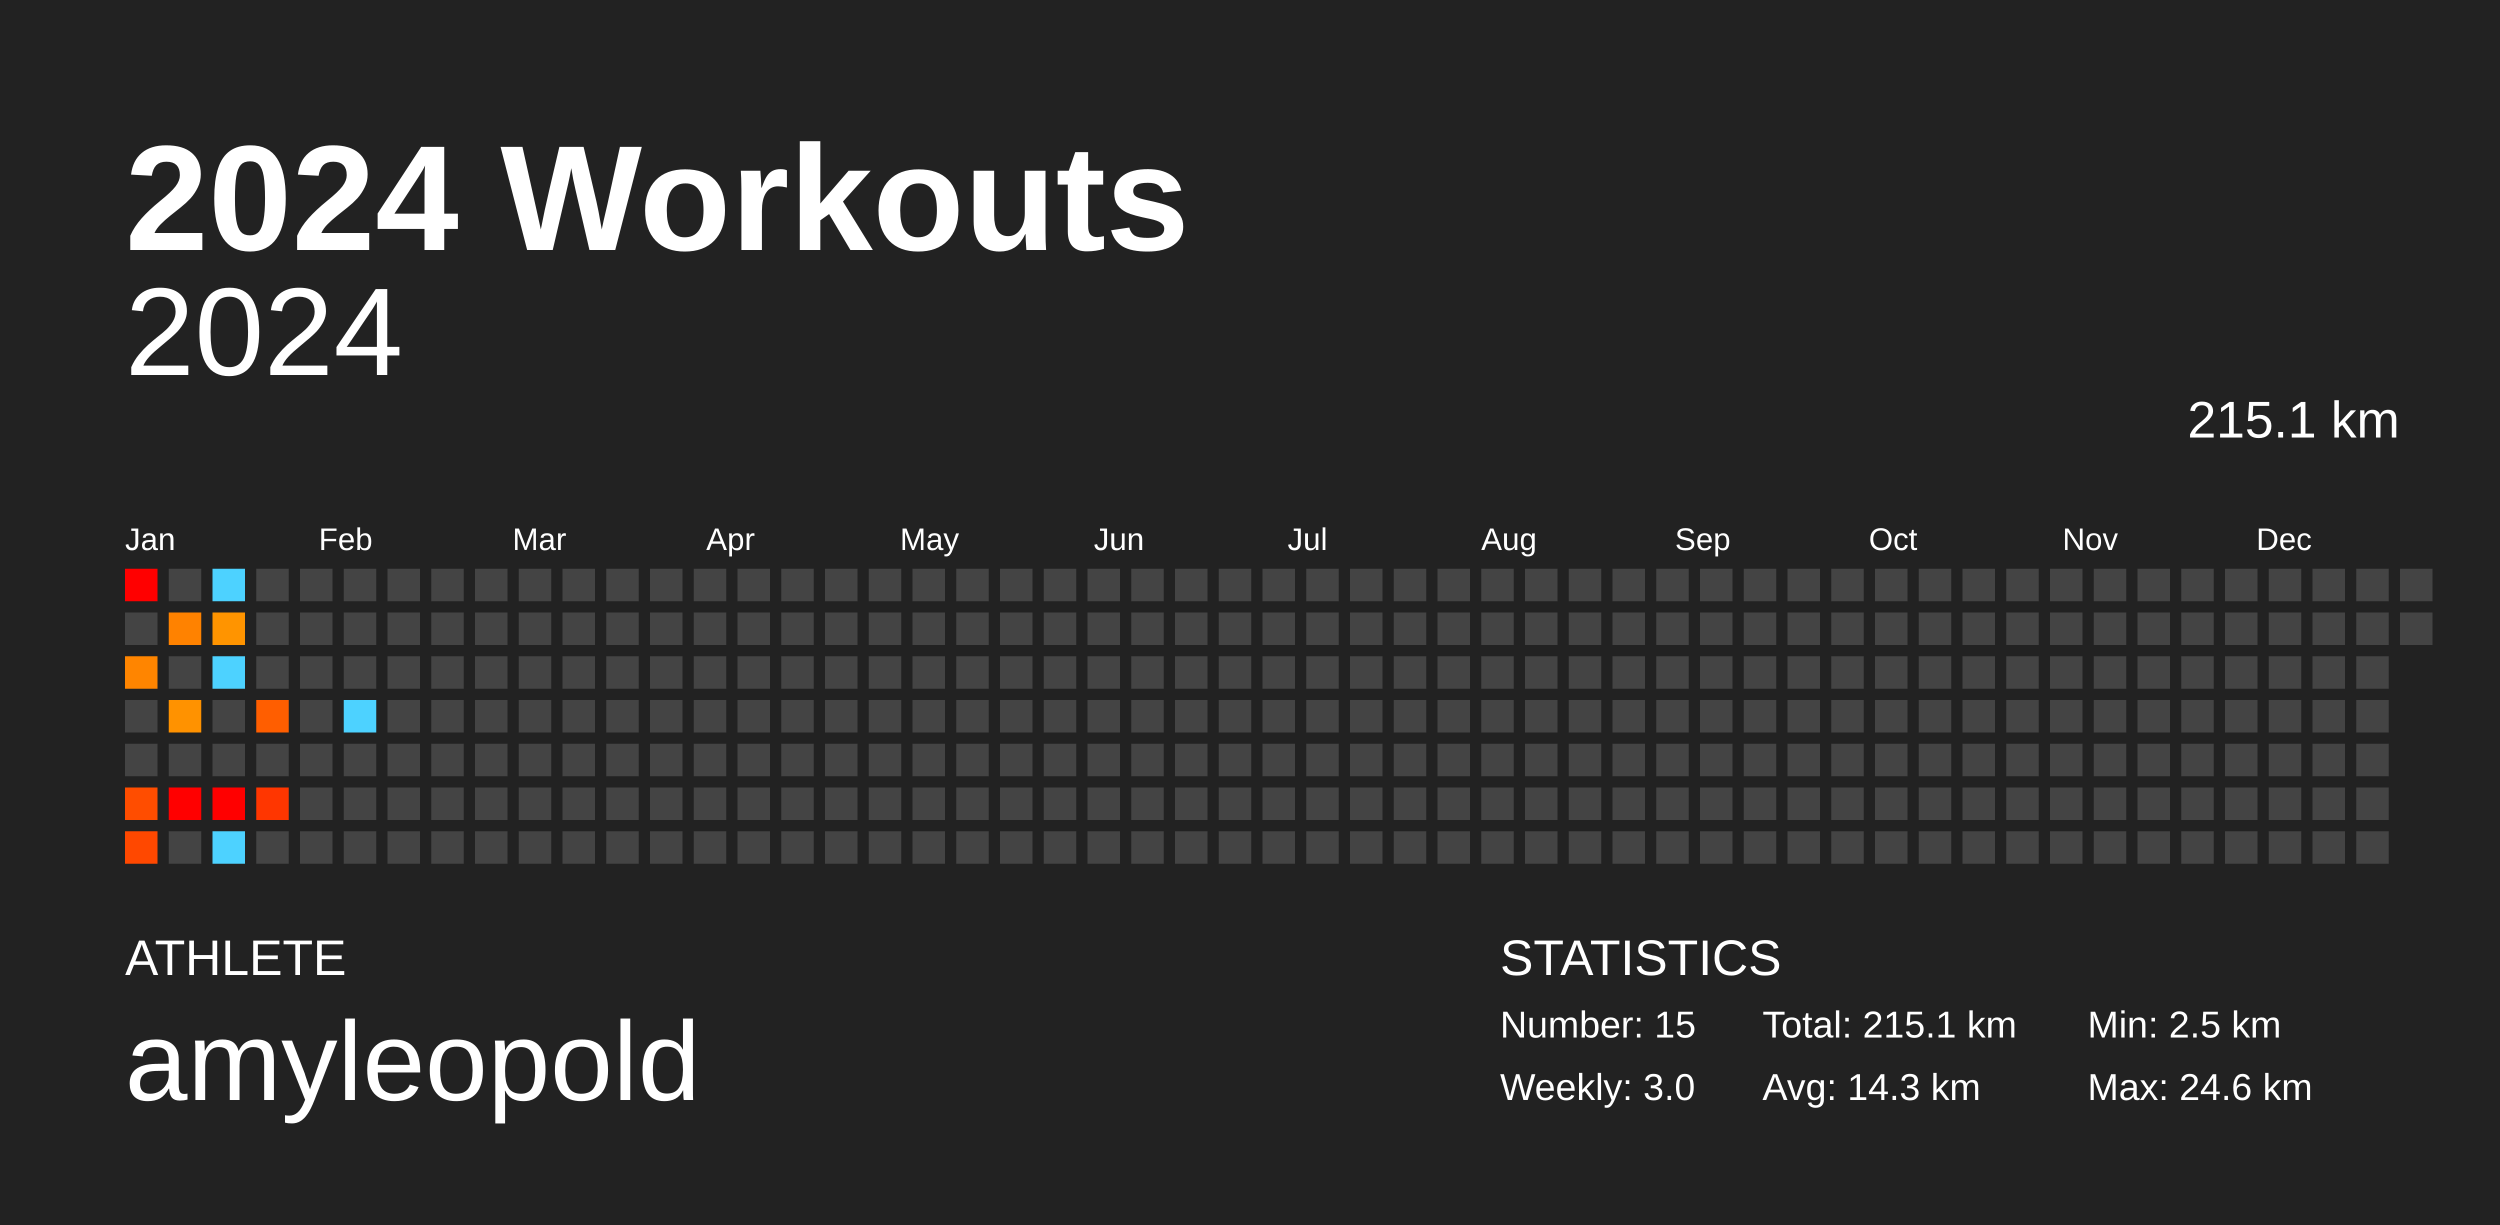
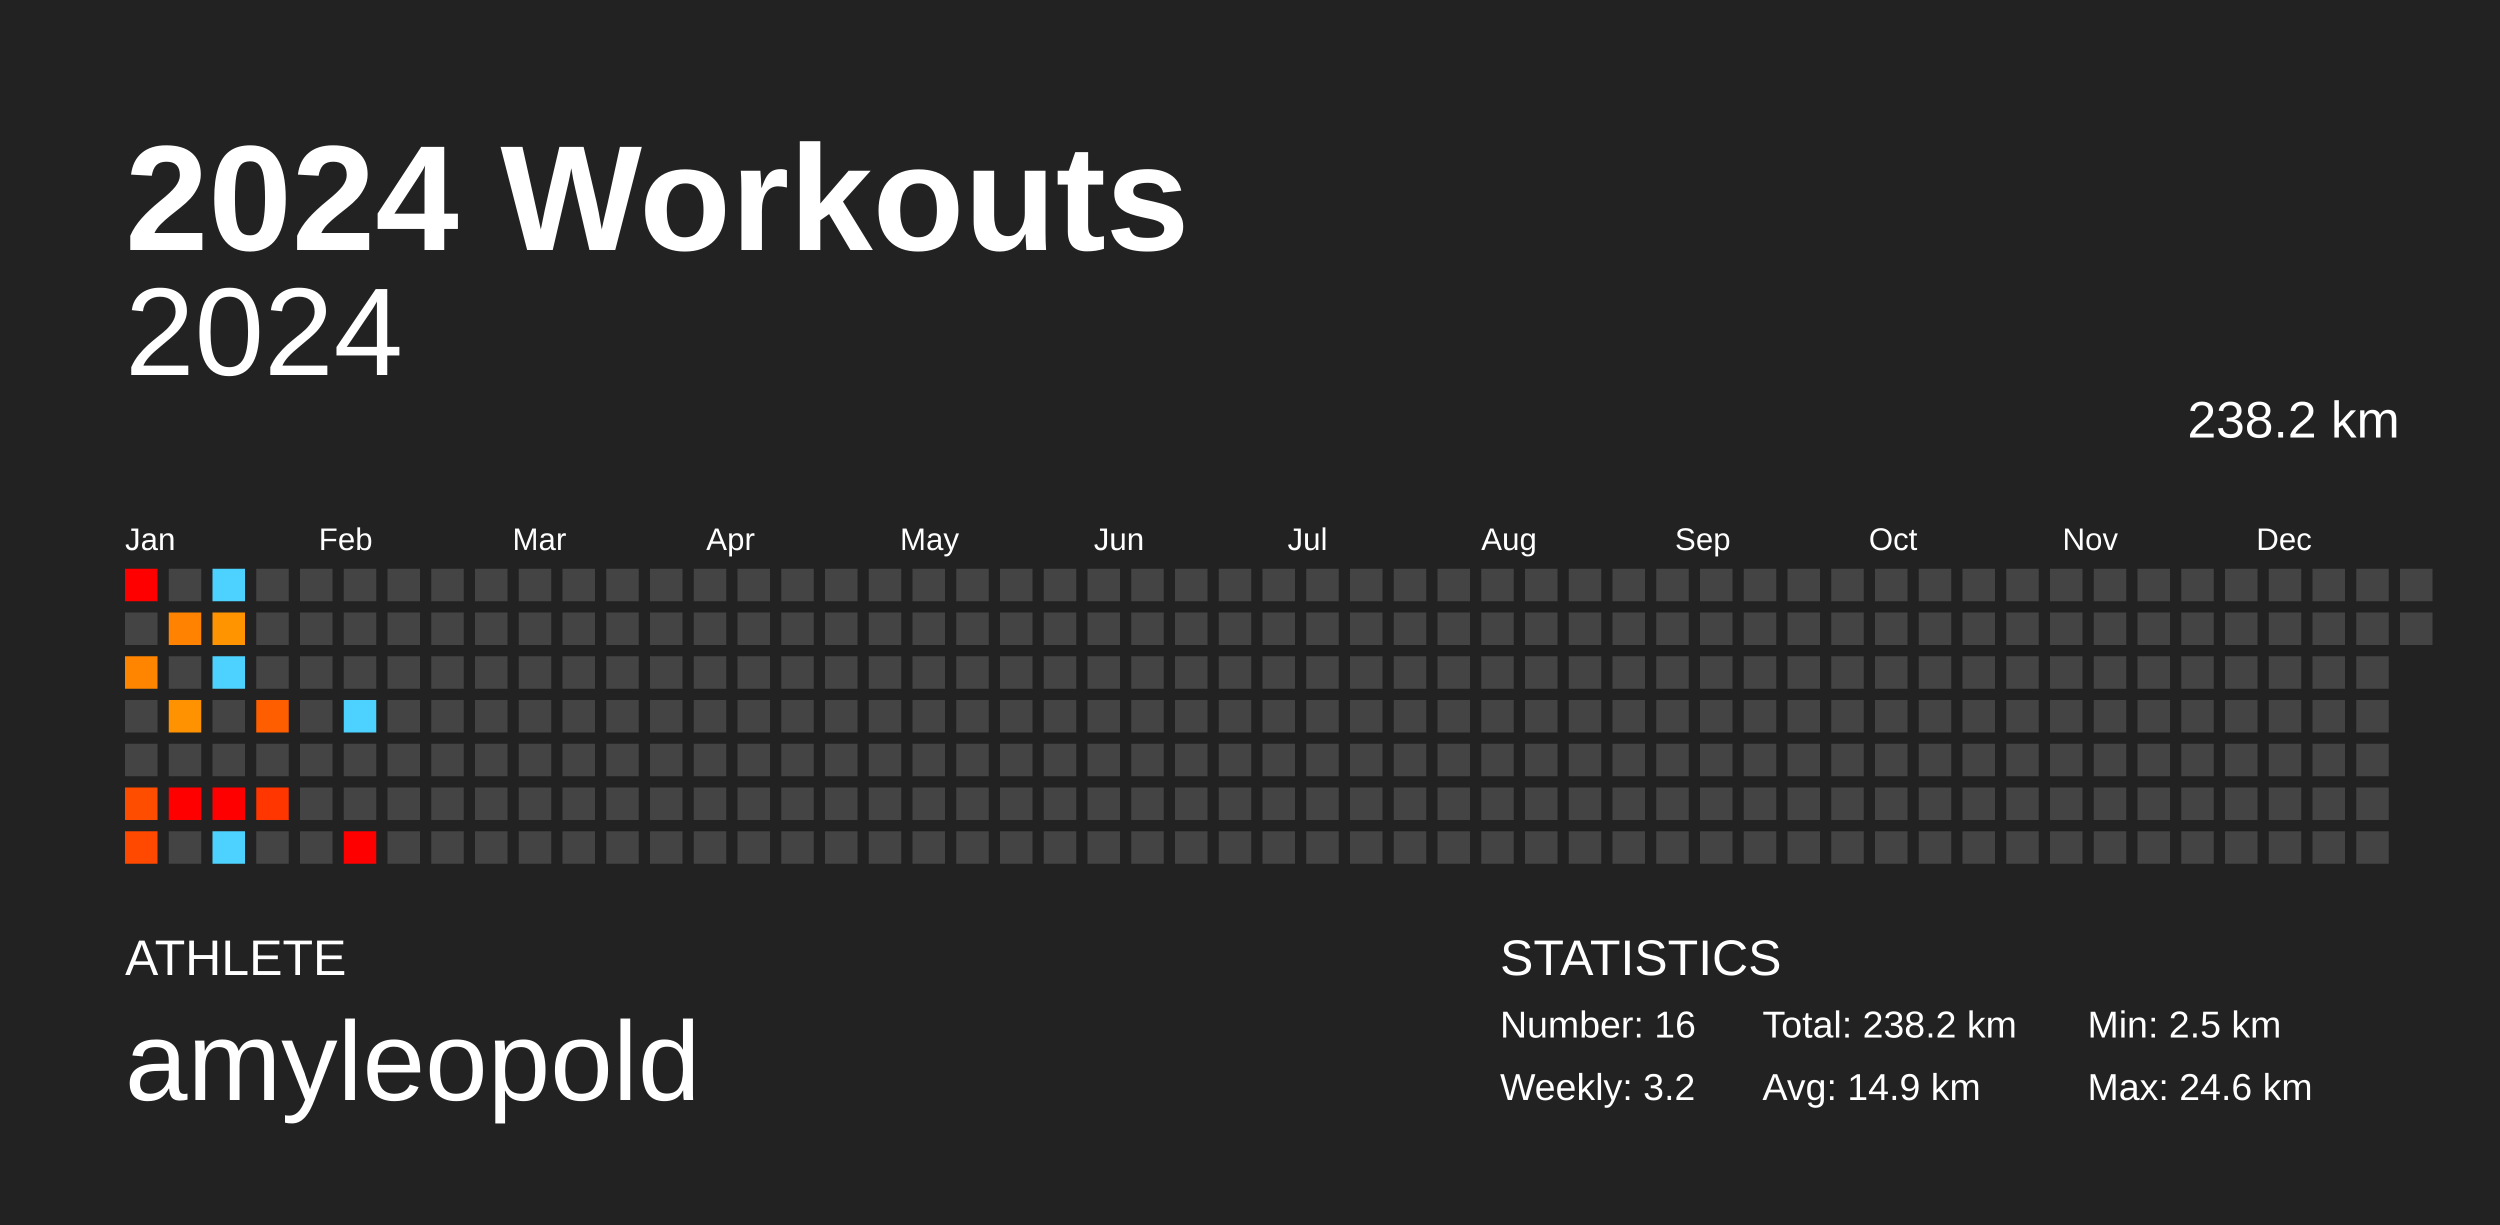
<svg xmlns="http://www.w3.org/2000/svg" baseProfile="full" height="98mm" version="1.1" viewBox="0,0,200,98" width="200mm">
  <defs />
  <rect fill="#222222" height="98" width="200" x="0" y="0" />
  <text fill="#FFFFFF" style="font-size:12px; font-family:Arial; font-weight:bold;" x="10" y="20">2024 Workouts</text>
  <text fill="#FFFFFF" style="font-size:4px; font-family:Arial" x="10" y="78">ATHLETE</text>
  <text fill="#FFFFFF" style="font-size:9px; font-family:Arial" x="10" y="88">amyleopold</text>
  <text fill="#FFFFFF" style="font-size:4px; font-family:Arial" x="120" y="78">STATISTICS</text>
-   <text fill="#FFFFFF" style="font-size:3px; font-family:Arial" x="120" y="83">Number: 15</text>
-   <text fill="#FFFFFF" style="font-size:3px; font-family:Arial" x="120" y="88">Weekly: 3.0</text>
-   <text fill="#FFFFFF" style="font-size:3px; font-family:Arial" x="141" y="83">Total: 215.1 km</text>
-   <text fill="#FFFFFF" style="font-size:3px; font-family:Arial" x="141" y="88">Avg: 14.3 km</text>
+   <text fill="#FFFFFF" style="font-size:3px; font-family:Arial" x="120" y="83">Number: 16</text>
+   <text fill="#FFFFFF" style="font-size:3px; font-family:Arial" x="120" y="88">Weekly: 3.2</text>
+   <text fill="#FFFFFF" style="font-size:3px; font-family:Arial" x="141" y="83">Total: 238.2 km</text>
+   <text fill="#FFFFFF" style="font-size:3px; font-family:Arial" x="141" y="88">Avg: 14.9 km</text>
  <text fill="#FFFFFF" style="font-size:3px; font-family:Arial" x="167" y="83">Min: 2.5 km</text>
  <text fill="#FFFFFF" style="font-size:3px; font-family:Arial" x="167" y="88">Max: 24.6 km</text>
  <text alignment-baseline="hanging" fill="#FFFFFF" style="font-size:10.0px; font-family:Arial;" x="10" y="30">2024</text>
-   <text alignment-baseline="hanging" fill="#FFFFFF" style="font-size:4.125px; font-family:Arial;" x="175" y="35">215.1 km</text>
+   <text alignment-baseline="hanging" fill="#FFFFFF" style="font-size:4.125px; font-family:Arial;" x="175" y="35">238.2 km</text>
  <text fill="#FFFFFF" style="font-size:2.5px; font-family:Arial" x="10.0" y="44">Jan</text>
  <text fill="#FFFFFF" style="font-size:2.5px; font-family:Arial" x="25.5" y="44">Feb</text>
  <text fill="#FFFFFF" style="font-size:2.5px; font-family:Arial" x="41.0" y="44">Mar</text>
  <text fill="#FFFFFF" style="font-size:2.5px; font-family:Arial" x="56.5" y="44">Apr</text>
  <text fill="#FFFFFF" style="font-size:2.5px; font-family:Arial" x="72.0" y="44">May</text>
  <text fill="#FFFFFF" style="font-size:2.5px; font-family:Arial" x="87.5" y="44">Jun</text>
  <text fill="#FFFFFF" style="font-size:2.5px; font-family:Arial" x="103.0" y="44">Jul</text>
  <text fill="#FFFFFF" style="font-size:2.5px; font-family:Arial" x="118.5" y="44">Aug</text>
  <text fill="#FFFFFF" style="font-size:2.5px; font-family:Arial" x="134.0" y="44">Sep</text>
  <text fill="#FFFFFF" style="font-size:2.5px; font-family:Arial" x="149.5" y="44">Oct</text>
  <text fill="#FFFFFF" style="font-size:2.5px; font-family:Arial" x="165.0" y="44">Nov</text>
  <text fill="#FFFFFF" style="font-size:2.5px; font-family:Arial" x="180.5" y="44">Dec</text>
  <rect fill="red" height="2.6" width="2.6" x="10.0" y="45.5" />
  <rect fill="#444444" height="2.6" width="2.6" x="10.0" y="49.0" />
  <rect fill="#ff8500" height="2.6" width="2.6" x="10.0" y="52.5" />
  <rect fill="#444444" height="2.6" width="2.6" x="10.0" y="56.0" />
  <rect fill="#444444" height="2.6" width="2.6" x="10.0" y="59.5" />
  <rect fill="#ff4d00" height="2.6" width="2.6" x="10.0" y="63.0" />
  <rect fill="#ff4800" height="2.6" width="2.6" x="10.0" y="66.5" />
  <rect fill="#444444" height="2.6" width="2.6" x="13.5" y="45.5" />
  <rect fill="#ff8200" height="2.6" width="2.6" x="13.5" y="49.0" />
  <rect fill="#444444" height="2.6" width="2.6" x="13.5" y="52.5" />
  <rect fill="#ff9200" height="2.6" width="2.6" x="13.5" y="56.0" />
  <rect fill="#444444" height="2.6" width="2.6" x="13.5" y="59.5" />
  <rect fill="red" height="2.6" width="2.6" x="13.5" y="63.0" />
  <rect fill="#444444" height="2.6" width="2.6" x="13.5" y="66.5" />
  <rect fill="#4dd2ff" height="2.6" width="2.6" x="17.0" y="45.5" />
  <rect fill="#ff9400" height="2.6" width="2.6" x="17.0" y="49.0" />
  <rect fill="#4dd2ff" height="2.6" width="2.6" x="17.0" y="52.5" />
  <rect fill="#444444" height="2.6" width="2.6" x="17.0" y="56.0" />
  <rect fill="#444444" height="2.6" width="2.6" x="17.0" y="59.5" />
  <rect fill="red" height="2.6" width="2.6" x="17.0" y="63.0" />
  <rect fill="#4dd2ff" height="2.6" width="2.6" x="17.0" y="66.5" />
  <rect fill="#444444" height="2.6" width="2.6" x="20.5" y="45.5" />
  <rect fill="#444444" height="2.6" width="2.6" x="20.5" y="49.0" />
  <rect fill="#444444" height="2.6" width="2.6" x="20.5" y="52.5" />
  <rect fill="#ff5e00" height="2.6" width="2.6" x="20.5" y="56.0" />
  <rect fill="#444444" height="2.6" width="2.6" x="20.5" y="59.5" />
  <rect fill="#ff3600" height="2.6" width="2.6" x="20.5" y="63.0" />
  <rect fill="#444444" height="2.6" width="2.6" x="20.5" y="66.5" />
  <rect fill="#444444" height="2.6" width="2.6" x="24.0" y="45.5" />
  <rect fill="#444444" height="2.6" width="2.6" x="24.0" y="49.0" />
  <rect fill="#444444" height="2.6" width="2.6" x="24.0" y="52.5" />
  <rect fill="#444444" height="2.6" width="2.6" x="24.0" y="56.0" />
  <rect fill="#444444" height="2.6" width="2.6" x="24.0" y="59.5" />
  <rect fill="#444444" height="2.6" width="2.6" x="24.0" y="63.0" />
  <rect fill="#444444" height="2.6" width="2.6" x="24.0" y="66.5" />
  <rect fill="#444444" height="2.6" width="2.6" x="27.5" y="45.5" />
  <rect fill="#444444" height="2.6" width="2.6" x="27.5" y="49.0" />
  <rect fill="#444444" height="2.6" width="2.6" x="27.5" y="52.5" />
  <rect fill="#4dd2ff" height="2.6" width="2.6" x="27.5" y="56.0" />
  <rect fill="#444444" height="2.6" width="2.6" x="27.5" y="59.5" />
  <rect fill="#444444" height="2.6" width="2.6" x="27.5" y="63.0" />
-   <rect fill="#444444" height="2.6" width="2.6" x="27.5" y="66.5" />
+   <rect fill="red" height="2.6" width="2.6" x="27.5" y="66.5" />
  <rect fill="#444444" height="2.6" width="2.6" x="31.0" y="45.5" />
  <rect fill="#444444" height="2.6" width="2.6" x="31.0" y="49.0" />
  <rect fill="#444444" height="2.6" width="2.6" x="31.0" y="52.5" />
  <rect fill="#444444" height="2.6" width="2.6" x="31.0" y="56.0" />
  <rect fill="#444444" height="2.6" width="2.6" x="31.0" y="59.5" />
  <rect fill="#444444" height="2.6" width="2.6" x="31.0" y="63.0" />
  <rect fill="#444444" height="2.6" width="2.6" x="31.0" y="66.5" />
  <rect fill="#444444" height="2.6" width="2.6" x="34.5" y="45.5" />
  <rect fill="#444444" height="2.6" width="2.6" x="34.5" y="49.0" />
  <rect fill="#444444" height="2.6" width="2.6" x="34.5" y="52.5" />
  <rect fill="#444444" height="2.6" width="2.6" x="34.5" y="56.0" />
  <rect fill="#444444" height="2.6" width="2.6" x="34.5" y="59.5" />
  <rect fill="#444444" height="2.6" width="2.6" x="34.5" y="63.0" />
  <rect fill="#444444" height="2.6" width="2.6" x="34.5" y="66.5" />
  <rect fill="#444444" height="2.6" width="2.6" x="38.0" y="45.5" />
  <rect fill="#444444" height="2.6" width="2.6" x="38.0" y="49.0" />
  <rect fill="#444444" height="2.6" width="2.6" x="38.0" y="52.5" />
  <rect fill="#444444" height="2.6" width="2.6" x="38.0" y="56.0" />
  <rect fill="#444444" height="2.6" width="2.6" x="38.0" y="59.5" />
  <rect fill="#444444" height="2.6" width="2.6" x="38.0" y="63.0" />
  <rect fill="#444444" height="2.6" width="2.6" x="38.0" y="66.5" />
  <rect fill="#444444" height="2.6" width="2.6" x="41.5" y="45.5" />
  <rect fill="#444444" height="2.6" width="2.6" x="41.5" y="49.0" />
  <rect fill="#444444" height="2.6" width="2.6" x="41.5" y="52.5" />
  <rect fill="#444444" height="2.6" width="2.6" x="41.5" y="56.0" />
  <rect fill="#444444" height="2.6" width="2.6" x="41.5" y="59.5" />
  <rect fill="#444444" height="2.6" width="2.6" x="41.5" y="63.0" />
  <rect fill="#444444" height="2.6" width="2.6" x="41.5" y="66.5" />
  <rect fill="#444444" height="2.6" width="2.6" x="45.0" y="45.5" />
  <rect fill="#444444" height="2.6" width="2.6" x="45.0" y="49.0" />
  <rect fill="#444444" height="2.6" width="2.6" x="45.0" y="52.5" />
  <rect fill="#444444" height="2.6" width="2.6" x="45.0" y="56.0" />
  <rect fill="#444444" height="2.6" width="2.6" x="45.0" y="59.5" />
  <rect fill="#444444" height="2.6" width="2.6" x="45.0" y="63.0" />
  <rect fill="#444444" height="2.6" width="2.6" x="45.0" y="66.5" />
  <rect fill="#444444" height="2.6" width="2.6" x="48.5" y="45.5" />
  <rect fill="#444444" height="2.6" width="2.6" x="48.5" y="49.0" />
  <rect fill="#444444" height="2.6" width="2.6" x="48.5" y="52.5" />
  <rect fill="#444444" height="2.6" width="2.6" x="48.5" y="56.0" />
  <rect fill="#444444" height="2.6" width="2.6" x="48.5" y="59.5" />
  <rect fill="#444444" height="2.6" width="2.6" x="48.5" y="63.0" />
  <rect fill="#444444" height="2.6" width="2.6" x="48.5" y="66.5" />
  <rect fill="#444444" height="2.6" width="2.6" x="52.0" y="45.5" />
  <rect fill="#444444" height="2.6" width="2.6" x="52.0" y="49.0" />
  <rect fill="#444444" height="2.6" width="2.6" x="52.0" y="52.5" />
  <rect fill="#444444" height="2.6" width="2.6" x="52.0" y="56.0" />
  <rect fill="#444444" height="2.6" width="2.6" x="52.0" y="59.5" />
  <rect fill="#444444" height="2.6" width="2.6" x="52.0" y="63.0" />
  <rect fill="#444444" height="2.6" width="2.6" x="52.0" y="66.5" />
  <rect fill="#444444" height="2.6" width="2.6" x="55.5" y="45.5" />
  <rect fill="#444444" height="2.6" width="2.6" x="55.5" y="49.0" />
  <rect fill="#444444" height="2.6" width="2.6" x="55.5" y="52.5" />
  <rect fill="#444444" height="2.6" width="2.6" x="55.5" y="56.0" />
  <rect fill="#444444" height="2.6" width="2.6" x="55.5" y="59.5" />
  <rect fill="#444444" height="2.6" width="2.6" x="55.5" y="63.0" />
  <rect fill="#444444" height="2.6" width="2.6" x="55.5" y="66.5" />
  <rect fill="#444444" height="2.6" width="2.6" x="59.0" y="45.5" />
  <rect fill="#444444" height="2.6" width="2.6" x="59.0" y="49.0" />
  <rect fill="#444444" height="2.6" width="2.6" x="59.0" y="52.5" />
  <rect fill="#444444" height="2.6" width="2.6" x="59.0" y="56.0" />
  <rect fill="#444444" height="2.6" width="2.6" x="59.0" y="59.5" />
  <rect fill="#444444" height="2.6" width="2.6" x="59.0" y="63.0" />
  <rect fill="#444444" height="2.6" width="2.6" x="59.0" y="66.5" />
  <rect fill="#444444" height="2.6" width="2.6" x="62.5" y="45.5" />
  <rect fill="#444444" height="2.6" width="2.6" x="62.5" y="49.0" />
  <rect fill="#444444" height="2.6" width="2.6" x="62.5" y="52.5" />
  <rect fill="#444444" height="2.6" width="2.6" x="62.5" y="56.0" />
  <rect fill="#444444" height="2.6" width="2.6" x="62.5" y="59.5" />
  <rect fill="#444444" height="2.6" width="2.6" x="62.5" y="63.0" />
  <rect fill="#444444" height="2.6" width="2.6" x="62.5" y="66.5" />
  <rect fill="#444444" height="2.6" width="2.6" x="66.0" y="45.5" />
  <rect fill="#444444" height="2.6" width="2.6" x="66.0" y="49.0" />
  <rect fill="#444444" height="2.6" width="2.6" x="66.0" y="52.5" />
  <rect fill="#444444" height="2.6" width="2.6" x="66.0" y="56.0" />
  <rect fill="#444444" height="2.6" width="2.6" x="66.0" y="59.5" />
  <rect fill="#444444" height="2.6" width="2.6" x="66.0" y="63.0" />
  <rect fill="#444444" height="2.6" width="2.6" x="66.0" y="66.5" />
  <rect fill="#444444" height="2.6" width="2.6" x="69.5" y="45.5" />
  <rect fill="#444444" height="2.6" width="2.6" x="69.5" y="49.0" />
  <rect fill="#444444" height="2.6" width="2.6" x="69.5" y="52.5" />
  <rect fill="#444444" height="2.6" width="2.6" x="69.5" y="56.0" />
  <rect fill="#444444" height="2.6" width="2.6" x="69.5" y="59.5" />
  <rect fill="#444444" height="2.6" width="2.6" x="69.5" y="63.0" />
  <rect fill="#444444" height="2.6" width="2.6" x="69.5" y="66.5" />
  <rect fill="#444444" height="2.6" width="2.6" x="73.0" y="45.5" />
  <rect fill="#444444" height="2.6" width="2.6" x="73.0" y="49.0" />
  <rect fill="#444444" height="2.6" width="2.6" x="73.0" y="52.5" />
  <rect fill="#444444" height="2.6" width="2.6" x="73.0" y="56.0" />
  <rect fill="#444444" height="2.6" width="2.6" x="73.0" y="59.5" />
  <rect fill="#444444" height="2.6" width="2.6" x="73.0" y="63.0" />
  <rect fill="#444444" height="2.6" width="2.6" x="73.0" y="66.5" />
  <rect fill="#444444" height="2.6" width="2.6" x="76.5" y="45.5" />
  <rect fill="#444444" height="2.6" width="2.6" x="76.5" y="49.0" />
  <rect fill="#444444" height="2.6" width="2.6" x="76.5" y="52.5" />
  <rect fill="#444444" height="2.6" width="2.6" x="76.5" y="56.0" />
  <rect fill="#444444" height="2.6" width="2.6" x="76.5" y="59.5" />
  <rect fill="#444444" height="2.6" width="2.6" x="76.5" y="63.0" />
  <rect fill="#444444" height="2.6" width="2.6" x="76.5" y="66.5" />
  <rect fill="#444444" height="2.6" width="2.6" x="80.0" y="45.5" />
  <rect fill="#444444" height="2.6" width="2.6" x="80.0" y="49.0" />
  <rect fill="#444444" height="2.6" width="2.6" x="80.0" y="52.5" />
  <rect fill="#444444" height="2.6" width="2.6" x="80.0" y="56.0" />
  <rect fill="#444444" height="2.6" width="2.6" x="80.0" y="59.5" />
  <rect fill="#444444" height="2.6" width="2.6" x="80.0" y="63.0" />
  <rect fill="#444444" height="2.6" width="2.6" x="80.0" y="66.5" />
  <rect fill="#444444" height="2.6" width="2.6" x="83.5" y="45.5" />
  <rect fill="#444444" height="2.6" width="2.6" x="83.5" y="49.0" />
  <rect fill="#444444" height="2.6" width="2.6" x="83.5" y="52.5" />
  <rect fill="#444444" height="2.6" width="2.6" x="83.5" y="56.0" />
  <rect fill="#444444" height="2.6" width="2.6" x="83.5" y="59.5" />
  <rect fill="#444444" height="2.6" width="2.6" x="83.5" y="63.0" />
  <rect fill="#444444" height="2.6" width="2.6" x="83.5" y="66.5" />
  <rect fill="#444444" height="2.6" width="2.6" x="87.0" y="45.5" />
  <rect fill="#444444" height="2.6" width="2.6" x="87.0" y="49.0" />
  <rect fill="#444444" height="2.6" width="2.6" x="87.0" y="52.5" />
  <rect fill="#444444" height="2.6" width="2.6" x="87.0" y="56.0" />
  <rect fill="#444444" height="2.6" width="2.6" x="87.0" y="59.5" />
  <rect fill="#444444" height="2.6" width="2.6" x="87.0" y="63.0" />
  <rect fill="#444444" height="2.6" width="2.6" x="87.0" y="66.5" />
  <rect fill="#444444" height="2.6" width="2.6" x="90.5" y="45.5" />
  <rect fill="#444444" height="2.6" width="2.6" x="90.5" y="49.0" />
  <rect fill="#444444" height="2.6" width="2.6" x="90.5" y="52.5" />
  <rect fill="#444444" height="2.6" width="2.6" x="90.5" y="56.0" />
  <rect fill="#444444" height="2.6" width="2.6" x="90.5" y="59.5" />
  <rect fill="#444444" height="2.6" width="2.6" x="90.5" y="63.0" />
  <rect fill="#444444" height="2.6" width="2.6" x="90.5" y="66.5" />
  <rect fill="#444444" height="2.6" width="2.6" x="94.0" y="45.5" />
  <rect fill="#444444" height="2.6" width="2.6" x="94.0" y="49.0" />
  <rect fill="#444444" height="2.6" width="2.6" x="94.0" y="52.5" />
  <rect fill="#444444" height="2.6" width="2.6" x="94.0" y="56.0" />
  <rect fill="#444444" height="2.6" width="2.6" x="94.0" y="59.5" />
  <rect fill="#444444" height="2.6" width="2.6" x="94.0" y="63.0" />
  <rect fill="#444444" height="2.6" width="2.6" x="94.0" y="66.5" />
  <rect fill="#444444" height="2.6" width="2.6" x="97.5" y="45.5" />
  <rect fill="#444444" height="2.6" width="2.6" x="97.5" y="49.0" />
  <rect fill="#444444" height="2.6" width="2.6" x="97.5" y="52.5" />
  <rect fill="#444444" height="2.6" width="2.6" x="97.5" y="56.0" />
  <rect fill="#444444" height="2.6" width="2.6" x="97.5" y="59.5" />
  <rect fill="#444444" height="2.6" width="2.6" x="97.5" y="63.0" />
  <rect fill="#444444" height="2.6" width="2.6" x="97.5" y="66.5" />
  <rect fill="#444444" height="2.6" width="2.6" x="101.0" y="45.5" />
  <rect fill="#444444" height="2.6" width="2.6" x="101.0" y="49.0" />
  <rect fill="#444444" height="2.6" width="2.6" x="101.0" y="52.5" />
  <rect fill="#444444" height="2.6" width="2.6" x="101.0" y="56.0" />
  <rect fill="#444444" height="2.6" width="2.6" x="101.0" y="59.5" />
  <rect fill="#444444" height="2.6" width="2.6" x="101.0" y="63.0" />
  <rect fill="#444444" height="2.6" width="2.6" x="101.0" y="66.5" />
  <rect fill="#444444" height="2.6" width="2.6" x="104.5" y="45.5" />
  <rect fill="#444444" height="2.6" width="2.6" x="104.5" y="49.0" />
  <rect fill="#444444" height="2.6" width="2.6" x="104.5" y="52.5" />
  <rect fill="#444444" height="2.6" width="2.6" x="104.5" y="56.0" />
  <rect fill="#444444" height="2.6" width="2.6" x="104.5" y="59.5" />
  <rect fill="#444444" height="2.6" width="2.6" x="104.5" y="63.0" />
  <rect fill="#444444" height="2.6" width="2.6" x="104.5" y="66.5" />
  <rect fill="#444444" height="2.6" width="2.6" x="108.0" y="45.5" />
  <rect fill="#444444" height="2.6" width="2.6" x="108.0" y="49.0" />
  <rect fill="#444444" height="2.6" width="2.6" x="108.0" y="52.5" />
  <rect fill="#444444" height="2.6" width="2.6" x="108.0" y="56.0" />
  <rect fill="#444444" height="2.6" width="2.6" x="108.0" y="59.5" />
  <rect fill="#444444" height="2.6" width="2.6" x="108.0" y="63.0" />
  <rect fill="#444444" height="2.6" width="2.6" x="108.0" y="66.5" />
  <rect fill="#444444" height="2.6" width="2.6" x="111.5" y="45.5" />
  <rect fill="#444444" height="2.6" width="2.6" x="111.5" y="49.0" />
  <rect fill="#444444" height="2.6" width="2.6" x="111.5" y="52.5" />
  <rect fill="#444444" height="2.6" width="2.6" x="111.5" y="56.0" />
  <rect fill="#444444" height="2.6" width="2.6" x="111.5" y="59.5" />
  <rect fill="#444444" height="2.6" width="2.6" x="111.5" y="63.0" />
  <rect fill="#444444" height="2.6" width="2.6" x="111.5" y="66.5" />
  <rect fill="#444444" height="2.6" width="2.6" x="115.0" y="45.5" />
  <rect fill="#444444" height="2.6" width="2.6" x="115.0" y="49.0" />
  <rect fill="#444444" height="2.6" width="2.6" x="115.0" y="52.5" />
  <rect fill="#444444" height="2.6" width="2.6" x="115.0" y="56.0" />
  <rect fill="#444444" height="2.6" width="2.6" x="115.0" y="59.5" />
  <rect fill="#444444" height="2.6" width="2.6" x="115.0" y="63.0" />
  <rect fill="#444444" height="2.6" width="2.6" x="115.0" y="66.5" />
  <rect fill="#444444" height="2.6" width="2.6" x="118.5" y="45.5" />
  <rect fill="#444444" height="2.6" width="2.6" x="118.5" y="49.0" />
  <rect fill="#444444" height="2.6" width="2.6" x="118.5" y="52.5" />
  <rect fill="#444444" height="2.6" width="2.6" x="118.5" y="56.0" />
  <rect fill="#444444" height="2.6" width="2.6" x="118.5" y="59.5" />
  <rect fill="#444444" height="2.6" width="2.6" x="118.5" y="63.0" />
  <rect fill="#444444" height="2.6" width="2.6" x="118.5" y="66.5" />
  <rect fill="#444444" height="2.6" width="2.6" x="122.0" y="45.5" />
  <rect fill="#444444" height="2.6" width="2.6" x="122.0" y="49.0" />
  <rect fill="#444444" height="2.6" width="2.6" x="122.0" y="52.5" />
  <rect fill="#444444" height="2.6" width="2.6" x="122.0" y="56.0" />
  <rect fill="#444444" height="2.6" width="2.6" x="122.0" y="59.5" />
  <rect fill="#444444" height="2.6" width="2.6" x="122.0" y="63.0" />
  <rect fill="#444444" height="2.6" width="2.6" x="122.0" y="66.5" />
  <rect fill="#444444" height="2.6" width="2.6" x="125.5" y="45.5" />
  <rect fill="#444444" height="2.6" width="2.6" x="125.5" y="49.0" />
  <rect fill="#444444" height="2.6" width="2.6" x="125.5" y="52.5" />
  <rect fill="#444444" height="2.6" width="2.6" x="125.5" y="56.0" />
  <rect fill="#444444" height="2.6" width="2.6" x="125.5" y="59.5" />
  <rect fill="#444444" height="2.6" width="2.6" x="125.5" y="63.0" />
  <rect fill="#444444" height="2.6" width="2.6" x="125.5" y="66.5" />
  <rect fill="#444444" height="2.6" width="2.6" x="129.0" y="45.5" />
  <rect fill="#444444" height="2.6" width="2.6" x="129.0" y="49.0" />
  <rect fill="#444444" height="2.6" width="2.6" x="129.0" y="52.5" />
  <rect fill="#444444" height="2.6" width="2.6" x="129.0" y="56.0" />
  <rect fill="#444444" height="2.6" width="2.6" x="129.0" y="59.5" />
  <rect fill="#444444" height="2.6" width="2.6" x="129.0" y="63.0" />
  <rect fill="#444444" height="2.6" width="2.6" x="129.0" y="66.5" />
  <rect fill="#444444" height="2.6" width="2.6" x="132.5" y="45.5" />
  <rect fill="#444444" height="2.6" width="2.6" x="132.5" y="49.0" />
  <rect fill="#444444" height="2.6" width="2.6" x="132.5" y="52.5" />
  <rect fill="#444444" height="2.6" width="2.6" x="132.5" y="56.0" />
  <rect fill="#444444" height="2.6" width="2.6" x="132.5" y="59.5" />
  <rect fill="#444444" height="2.6" width="2.6" x="132.5" y="63.0" />
  <rect fill="#444444" height="2.6" width="2.6" x="132.5" y="66.5" />
  <rect fill="#444444" height="2.6" width="2.6" x="136.0" y="45.5" />
  <rect fill="#444444" height="2.6" width="2.6" x="136.0" y="49.0" />
  <rect fill="#444444" height="2.6" width="2.6" x="136.0" y="52.5" />
  <rect fill="#444444" height="2.6" width="2.6" x="136.0" y="56.0" />
  <rect fill="#444444" height="2.6" width="2.6" x="136.0" y="59.5" />
  <rect fill="#444444" height="2.6" width="2.6" x="136.0" y="63.0" />
  <rect fill="#444444" height="2.6" width="2.6" x="136.0" y="66.5" />
  <rect fill="#444444" height="2.6" width="2.6" x="139.5" y="45.5" />
  <rect fill="#444444" height="2.6" width="2.6" x="139.5" y="49.0" />
  <rect fill="#444444" height="2.6" width="2.6" x="139.5" y="52.5" />
  <rect fill="#444444" height="2.6" width="2.6" x="139.5" y="56.0" />
  <rect fill="#444444" height="2.6" width="2.6" x="139.5" y="59.5" />
  <rect fill="#444444" height="2.6" width="2.6" x="139.5" y="63.0" />
  <rect fill="#444444" height="2.6" width="2.6" x="139.5" y="66.5" />
  <rect fill="#444444" height="2.6" width="2.6" x="143.0" y="45.5" />
  <rect fill="#444444" height="2.6" width="2.6" x="143.0" y="49.0" />
  <rect fill="#444444" height="2.6" width="2.6" x="143.0" y="52.5" />
  <rect fill="#444444" height="2.6" width="2.6" x="143.0" y="56.0" />
  <rect fill="#444444" height="2.6" width="2.6" x="143.0" y="59.5" />
  <rect fill="#444444" height="2.6" width="2.6" x="143.0" y="63.0" />
  <rect fill="#444444" height="2.6" width="2.6" x="143.0" y="66.5" />
  <rect fill="#444444" height="2.6" width="2.6" x="146.5" y="45.5" />
  <rect fill="#444444" height="2.6" width="2.6" x="146.5" y="49.0" />
  <rect fill="#444444" height="2.6" width="2.6" x="146.5" y="52.5" />
  <rect fill="#444444" height="2.6" width="2.6" x="146.5" y="56.0" />
  <rect fill="#444444" height="2.6" width="2.6" x="146.5" y="59.5" />
  <rect fill="#444444" height="2.6" width="2.6" x="146.5" y="63.0" />
  <rect fill="#444444" height="2.6" width="2.6" x="146.5" y="66.5" />
  <rect fill="#444444" height="2.6" width="2.6" x="150.0" y="45.5" />
  <rect fill="#444444" height="2.6" width="2.6" x="150.0" y="49.0" />
  <rect fill="#444444" height="2.6" width="2.6" x="150.0" y="52.5" />
  <rect fill="#444444" height="2.6" width="2.6" x="150.0" y="56.0" />
  <rect fill="#444444" height="2.6" width="2.6" x="150.0" y="59.5" />
  <rect fill="#444444" height="2.6" width="2.6" x="150.0" y="63.0" />
  <rect fill="#444444" height="2.6" width="2.6" x="150.0" y="66.5" />
  <rect fill="#444444" height="2.6" width="2.6" x="153.5" y="45.5" />
  <rect fill="#444444" height="2.6" width="2.6" x="153.5" y="49.0" />
  <rect fill="#444444" height="2.6" width="2.6" x="153.5" y="52.5" />
  <rect fill="#444444" height="2.6" width="2.6" x="153.5" y="56.0" />
  <rect fill="#444444" height="2.6" width="2.6" x="153.5" y="59.5" />
  <rect fill="#444444" height="2.6" width="2.6" x="153.5" y="63.0" />
  <rect fill="#444444" height="2.6" width="2.6" x="153.5" y="66.5" />
  <rect fill="#444444" height="2.6" width="2.6" x="157.0" y="45.5" />
  <rect fill="#444444" height="2.6" width="2.6" x="157.0" y="49.0" />
  <rect fill="#444444" height="2.6" width="2.6" x="157.0" y="52.5" />
  <rect fill="#444444" height="2.6" width="2.6" x="157.0" y="56.0" />
  <rect fill="#444444" height="2.6" width="2.6" x="157.0" y="59.5" />
  <rect fill="#444444" height="2.6" width="2.6" x="157.0" y="63.0" />
  <rect fill="#444444" height="2.6" width="2.6" x="157.0" y="66.5" />
  <rect fill="#444444" height="2.6" width="2.6" x="160.5" y="45.5" />
  <rect fill="#444444" height="2.6" width="2.6" x="160.5" y="49.0" />
  <rect fill="#444444" height="2.6" width="2.6" x="160.5" y="52.5" />
  <rect fill="#444444" height="2.6" width="2.6" x="160.5" y="56.0" />
  <rect fill="#444444" height="2.6" width="2.6" x="160.5" y="59.5" />
  <rect fill="#444444" height="2.6" width="2.6" x="160.5" y="63.0" />
  <rect fill="#444444" height="2.6" width="2.6" x="160.5" y="66.5" />
  <rect fill="#444444" height="2.6" width="2.6" x="164.0" y="45.5" />
  <rect fill="#444444" height="2.6" width="2.6" x="164.0" y="49.0" />
  <rect fill="#444444" height="2.6" width="2.6" x="164.0" y="52.5" />
  <rect fill="#444444" height="2.6" width="2.6" x="164.0" y="56.0" />
  <rect fill="#444444" height="2.6" width="2.6" x="164.0" y="59.5" />
  <rect fill="#444444" height="2.6" width="2.6" x="164.0" y="63.0" />
  <rect fill="#444444" height="2.6" width="2.6" x="164.0" y="66.5" />
  <rect fill="#444444" height="2.6" width="2.6" x="167.5" y="45.5" />
  <rect fill="#444444" height="2.6" width="2.6" x="167.5" y="49.0" />
  <rect fill="#444444" height="2.6" width="2.6" x="167.5" y="52.5" />
  <rect fill="#444444" height="2.6" width="2.6" x="167.5" y="56.0" />
  <rect fill="#444444" height="2.6" width="2.6" x="167.5" y="59.5" />
  <rect fill="#444444" height="2.6" width="2.6" x="167.5" y="63.0" />
  <rect fill="#444444" height="2.6" width="2.6" x="167.5" y="66.5" />
  <rect fill="#444444" height="2.6" width="2.6" x="171.0" y="45.5" />
  <rect fill="#444444" height="2.6" width="2.6" x="171.0" y="49.0" />
  <rect fill="#444444" height="2.6" width="2.6" x="171.0" y="52.5" />
  <rect fill="#444444" height="2.6" width="2.6" x="171.0" y="56.0" />
  <rect fill="#444444" height="2.6" width="2.6" x="171.0" y="59.5" />
  <rect fill="#444444" height="2.6" width="2.6" x="171.0" y="63.0" />
  <rect fill="#444444" height="2.6" width="2.6" x="171.0" y="66.5" />
  <rect fill="#444444" height="2.6" width="2.6" x="174.5" y="45.5" />
  <rect fill="#444444" height="2.6" width="2.6" x="174.5" y="49.0" />
  <rect fill="#444444" height="2.6" width="2.6" x="174.5" y="52.5" />
  <rect fill="#444444" height="2.6" width="2.6" x="174.5" y="56.0" />
  <rect fill="#444444" height="2.6" width="2.6" x="174.5" y="59.5" />
  <rect fill="#444444" height="2.6" width="2.6" x="174.5" y="63.0" />
  <rect fill="#444444" height="2.6" width="2.6" x="174.5" y="66.5" />
  <rect fill="#444444" height="2.6" width="2.6" x="178.0" y="45.5" />
  <rect fill="#444444" height="2.6" width="2.6" x="178.0" y="49.0" />
  <rect fill="#444444" height="2.6" width="2.6" x="178.0" y="52.5" />
  <rect fill="#444444" height="2.6" width="2.6" x="178.0" y="56.0" />
  <rect fill="#444444" height="2.6" width="2.6" x="178.0" y="59.5" />
  <rect fill="#444444" height="2.6" width="2.6" x="178.0" y="63.0" />
  <rect fill="#444444" height="2.6" width="2.6" x="178.0" y="66.5" />
  <rect fill="#444444" height="2.6" width="2.6" x="181.5" y="45.5" />
  <rect fill="#444444" height="2.6" width="2.6" x="181.5" y="49.0" />
  <rect fill="#444444" height="2.6" width="2.6" x="181.5" y="52.5" />
  <rect fill="#444444" height="2.6" width="2.6" x="181.5" y="56.0" />
  <rect fill="#444444" height="2.6" width="2.6" x="181.5" y="59.5" />
  <rect fill="#444444" height="2.6" width="2.6" x="181.5" y="63.0" />
  <rect fill="#444444" height="2.6" width="2.6" x="181.5" y="66.5" />
  <rect fill="#444444" height="2.6" width="2.6" x="185.0" y="45.5" />
  <rect fill="#444444" height="2.6" width="2.6" x="185.0" y="49.0" />
  <rect fill="#444444" height="2.6" width="2.6" x="185.0" y="52.5" />
  <rect fill="#444444" height="2.6" width="2.6" x="185.0" y="56.0" />
  <rect fill="#444444" height="2.6" width="2.6" x="185.0" y="59.5" />
  <rect fill="#444444" height="2.6" width="2.6" x="185.0" y="63.0" />
  <rect fill="#444444" height="2.6" width="2.6" x="185.0" y="66.5" />
  <rect fill="#444444" height="2.6" width="2.6" x="188.5" y="45.5" />
  <rect fill="#444444" height="2.6" width="2.6" x="188.5" y="49.0" />
  <rect fill="#444444" height="2.6" width="2.6" x="188.5" y="52.5" />
  <rect fill="#444444" height="2.6" width="2.6" x="188.5" y="56.0" />
  <rect fill="#444444" height="2.6" width="2.6" x="188.5" y="59.5" />
  <rect fill="#444444" height="2.6" width="2.6" x="188.5" y="63.0" />
  <rect fill="#444444" height="2.6" width="2.6" x="188.5" y="66.5" />
  <rect fill="#444444" height="2.6" width="2.6" x="192.0" y="45.5" />
  <rect fill="#444444" height="2.6" width="2.6" x="192.0" y="49.0" />
</svg>
